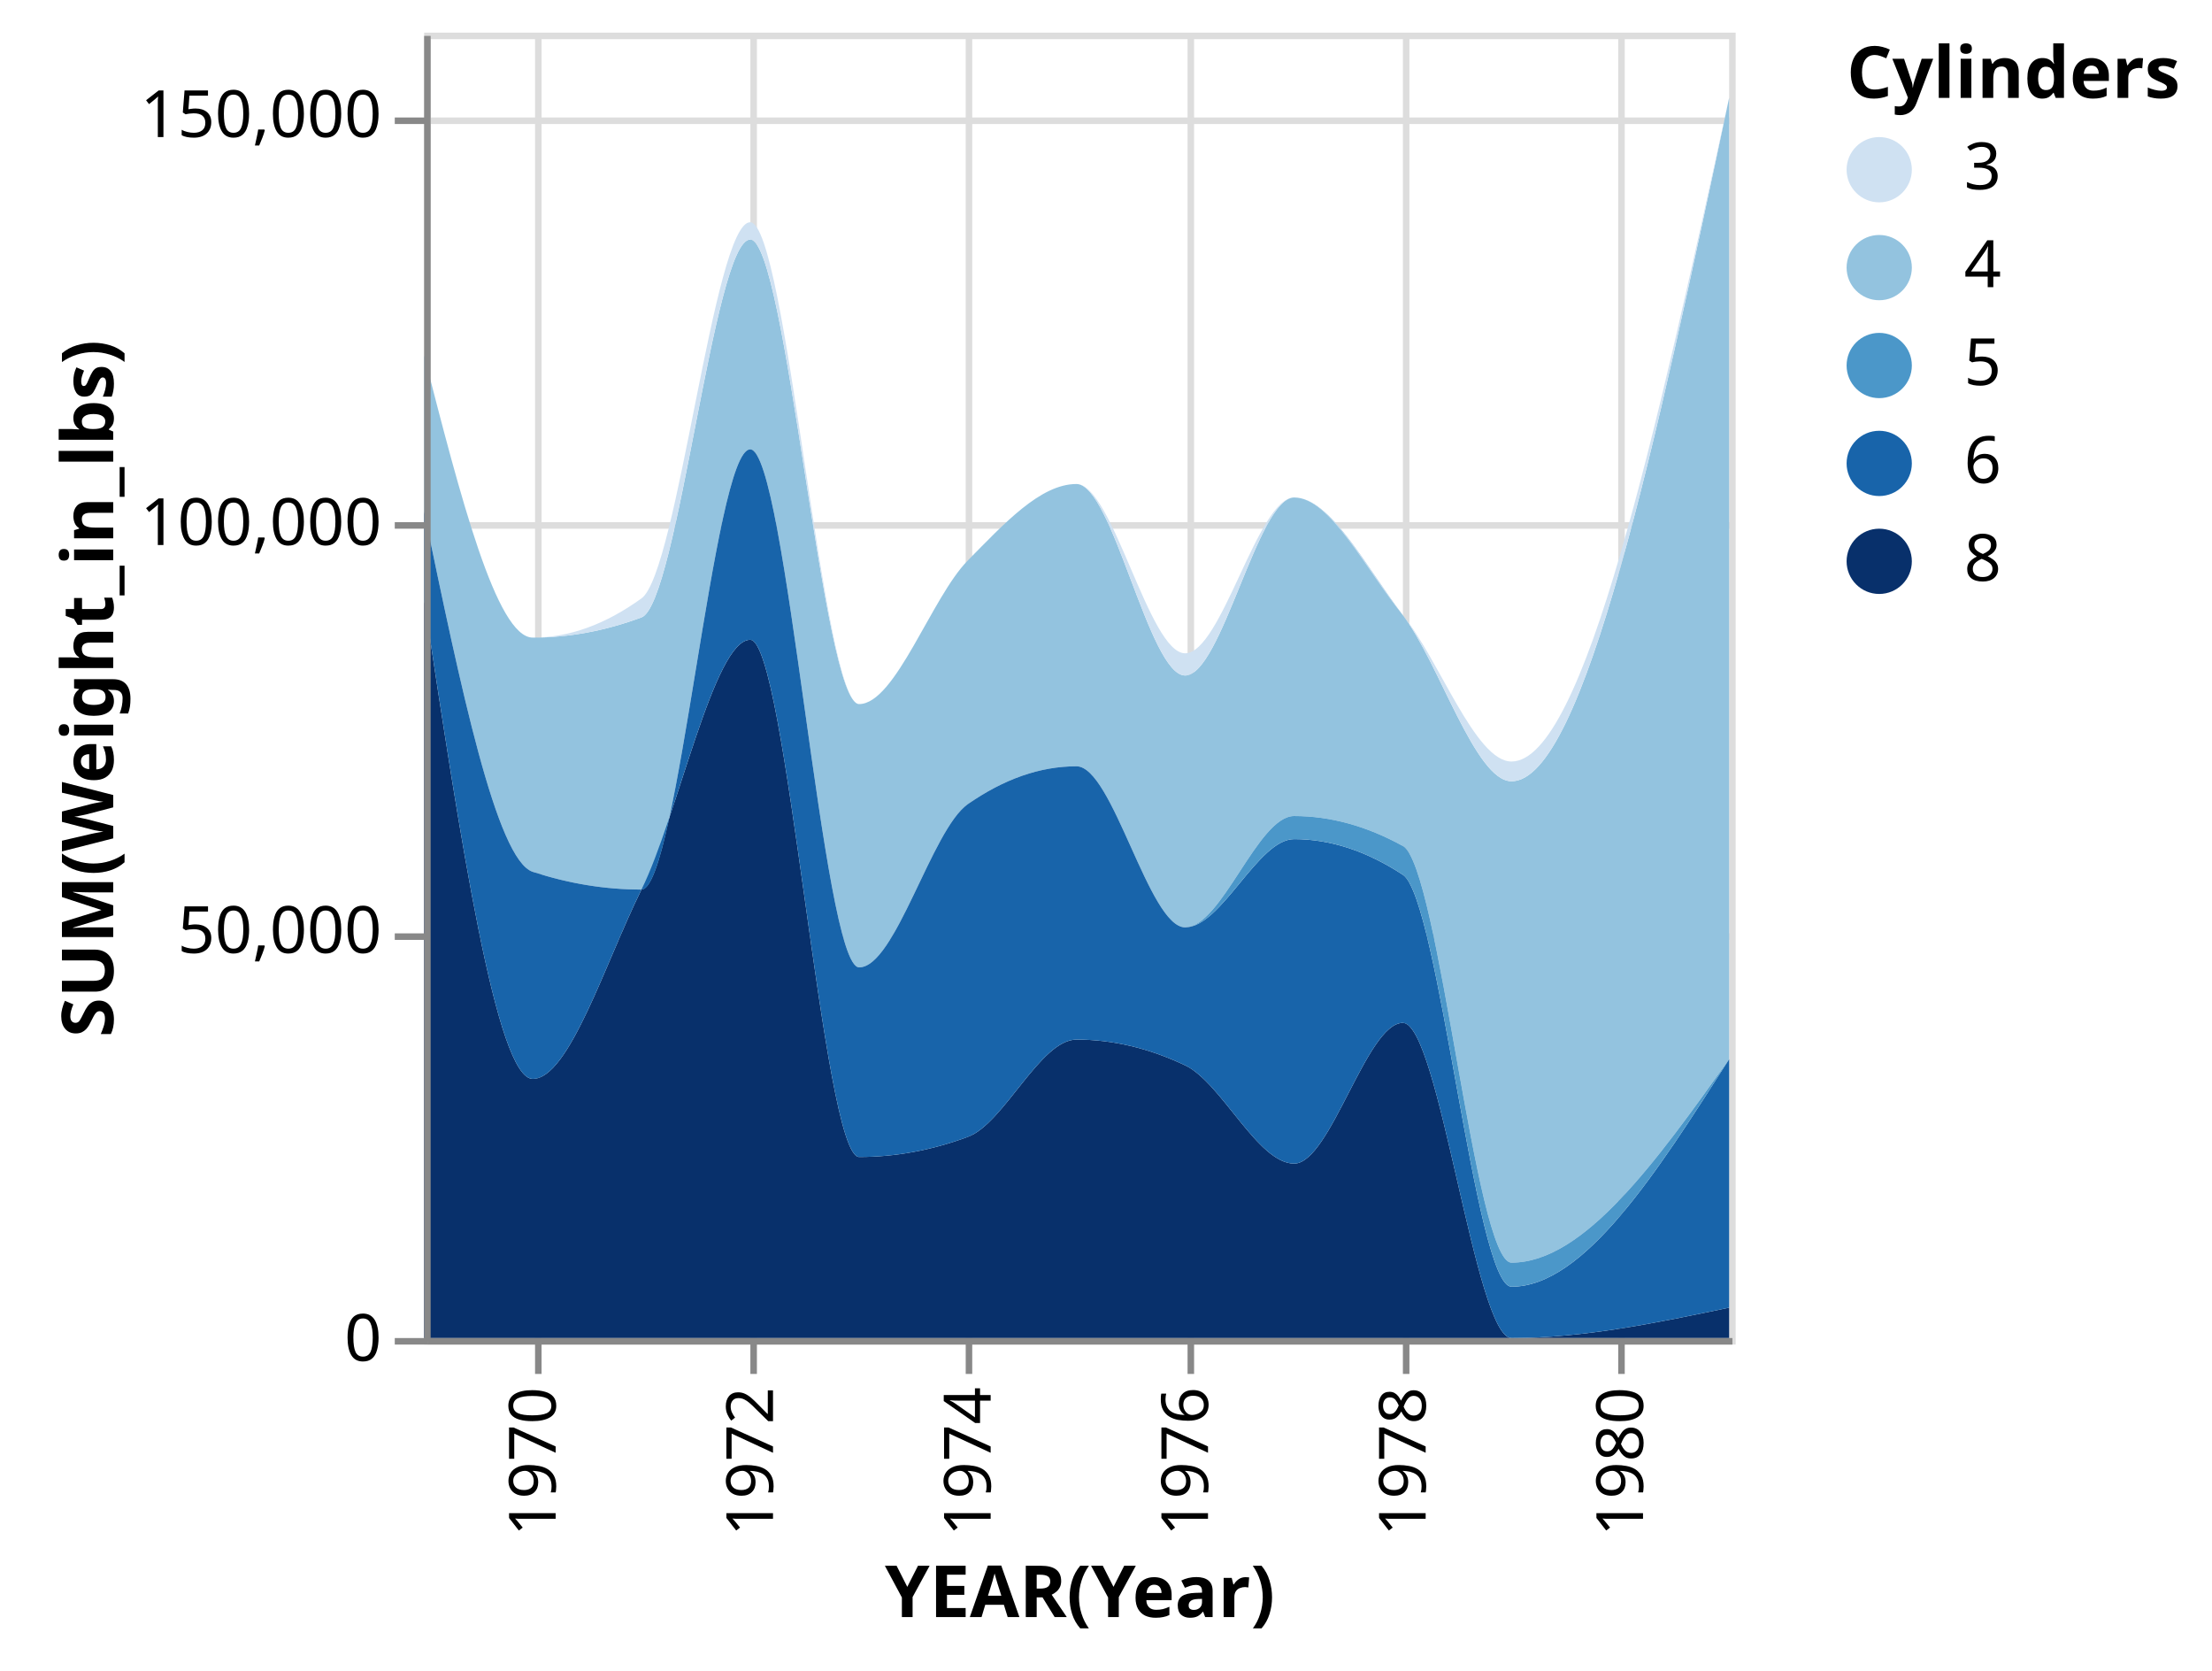
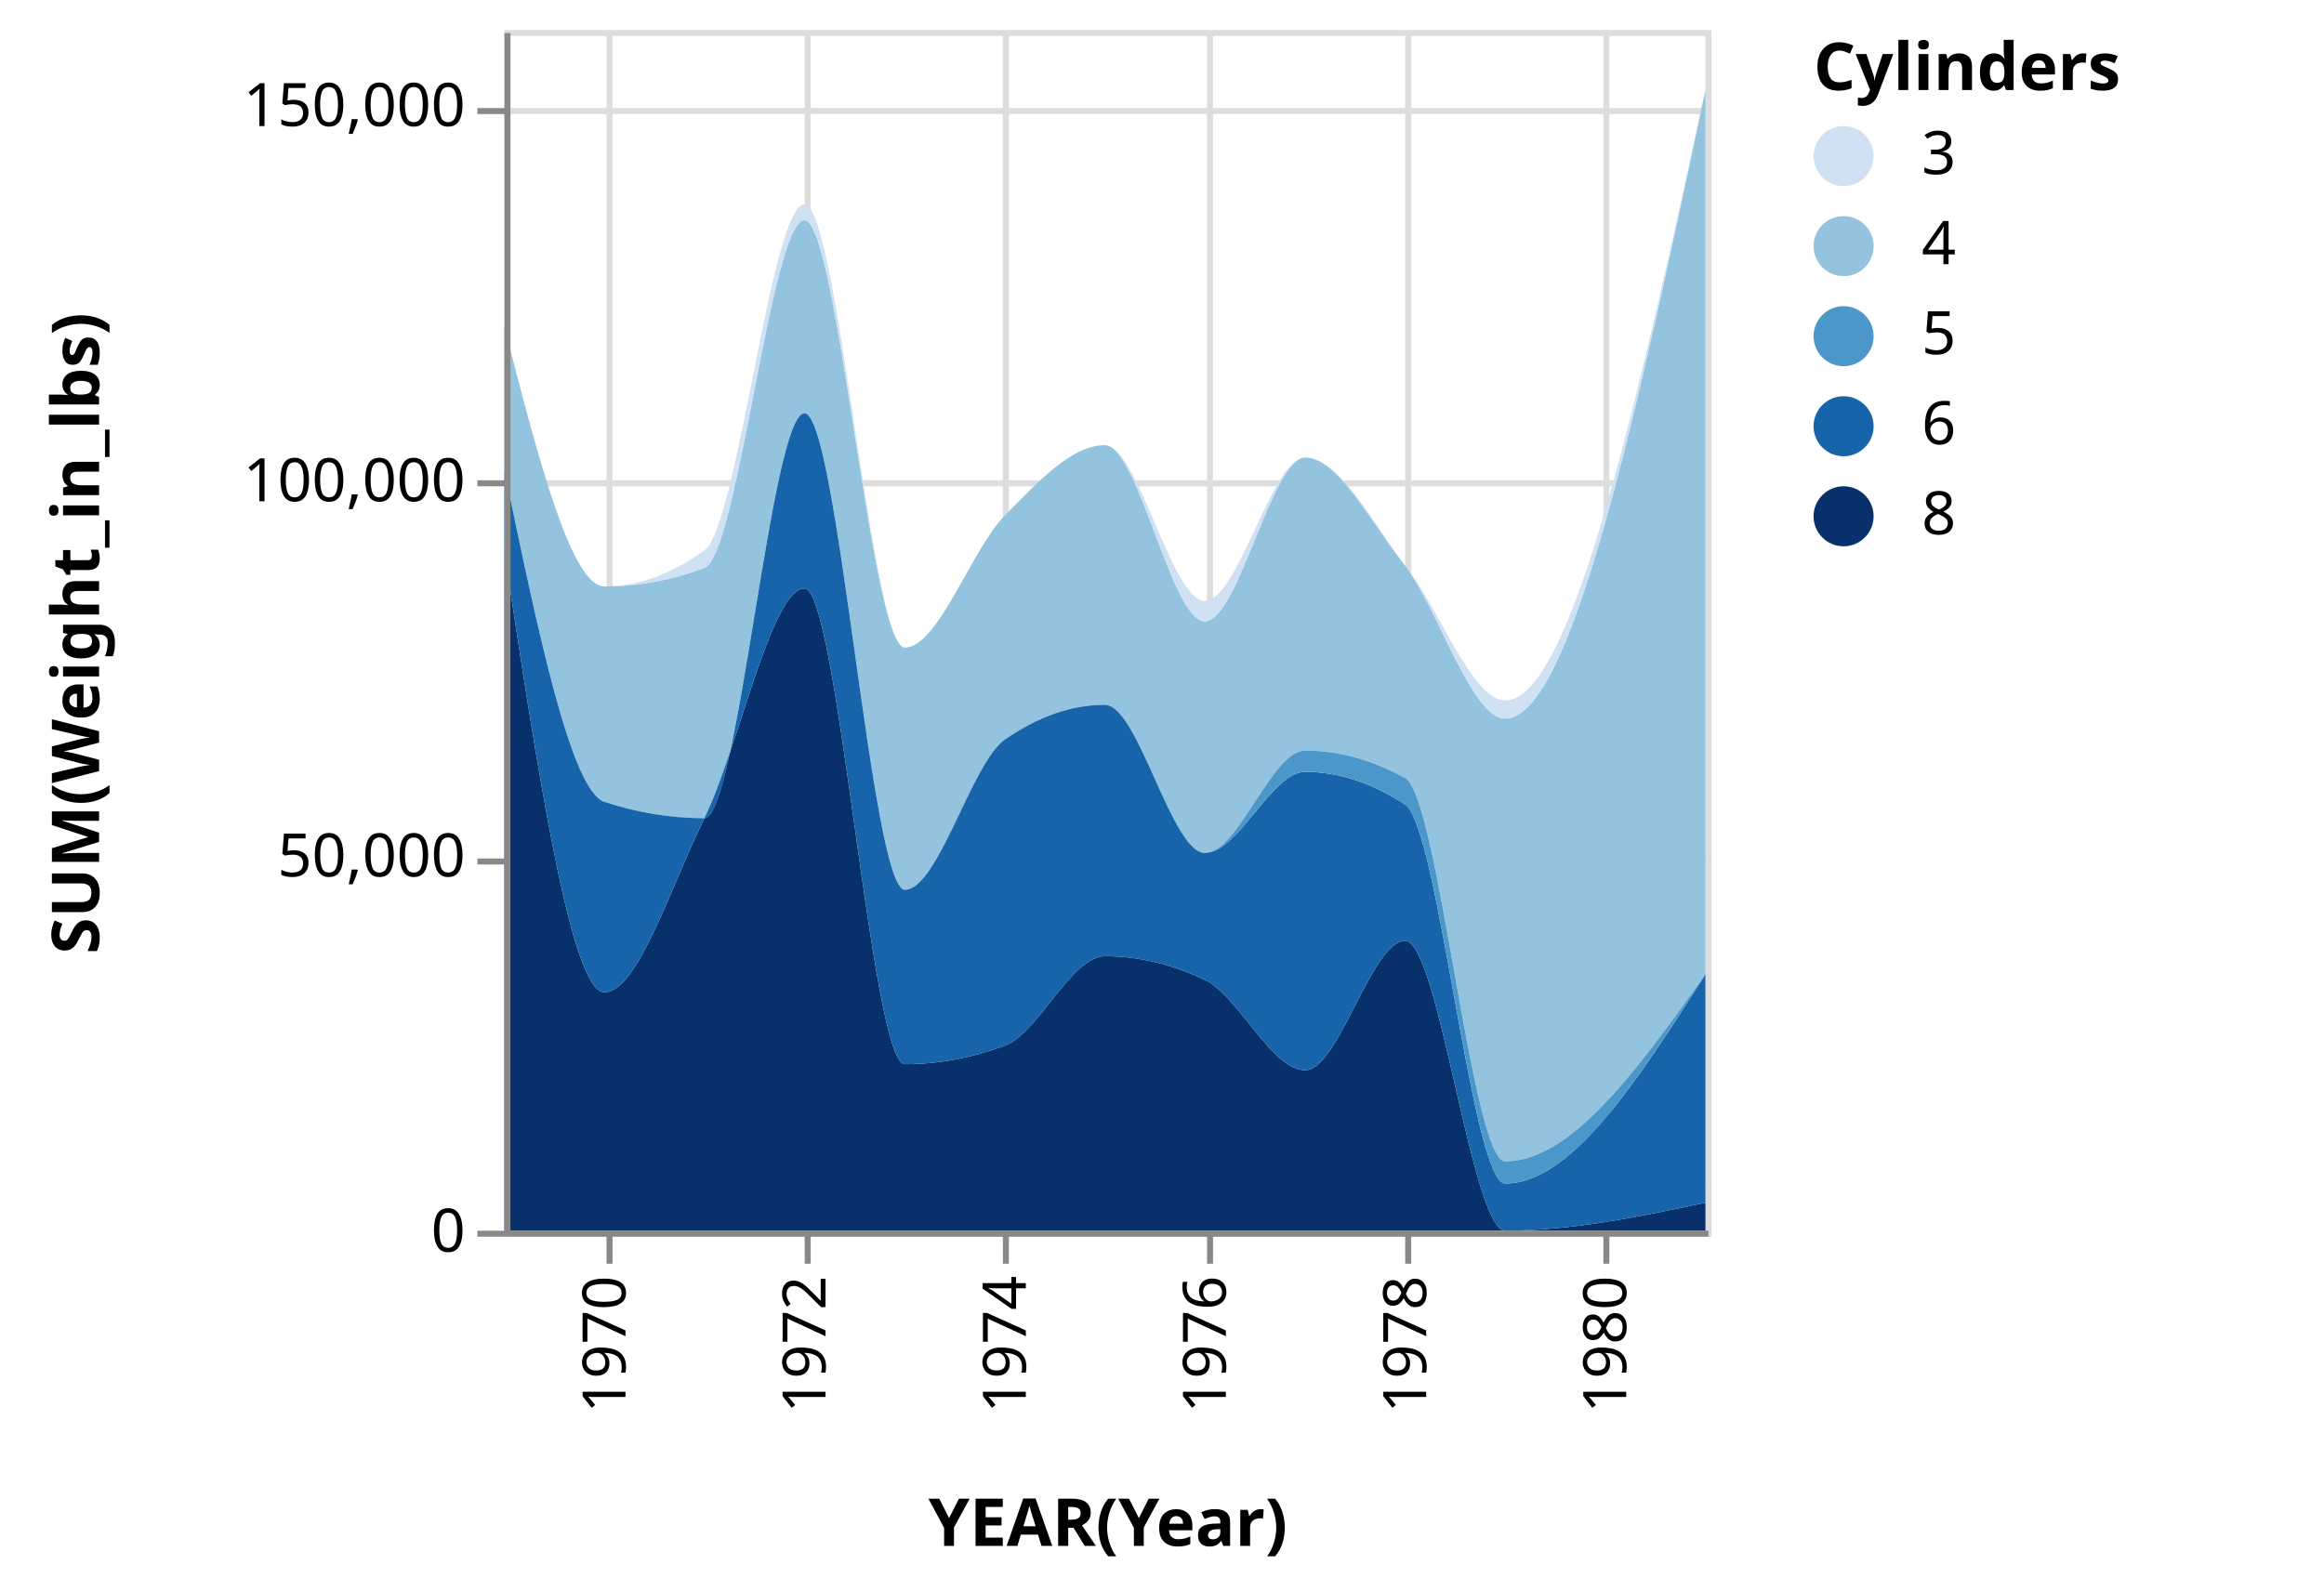
- <svg xmlns="http://www.w3.org/2000/svg" class="marks" width="339" height="256" viewBox="0 0 339 256" version="1.1">
-   <g transform="translate(65,5)">
+ <svg xmlns="http://www.w3.org/2000/svg" class="marks" width="387" height="265" viewBox="0 0 387 265" version="1.1">
+   <g transform="translate(84,5)">
    <g class="mark-group role-frame root">
      <g transform="translate(0,0)">
        <path class="background" d="M0.5,0.5h200v200h-200Z" style="fill: transparent; stroke: #ddd;" />
        <g>
          <g class="mark-group role-axis">
            <g transform="translate(0.5,200.5)">
              <path class="background" d="M0,0h0v0h0Z" style="pointer-events: none; fill: none;" />
              <g>
                <g class="mark-rule role-axis-grid" style="pointer-events: none;">
                  <line transform="translate(17,-200)" x2="0" y2="200" style="fill: none; stroke: #ddd; stroke-width: 1; stroke-dasharray: ; opacity: 1;" />
                  <line transform="translate(50,-200)" x2="0" y2="200" style="fill: none; stroke: #ddd; stroke-width: 1; stroke-dasharray: ; opacity: 1;" />
                  <line transform="translate(83,-200)" x2="0" y2="200" style="fill: none; stroke: #ddd; stroke-width: 1; stroke-dasharray: ; opacity: 1;" />
                  <line transform="translate(117,-200)" x2="0" y2="200" style="fill: none; stroke: #ddd; stroke-width: 1; stroke-dasharray: ; opacity: 1;" />
                  <line transform="translate(150,-200)" x2="0" y2="200" style="fill: none; stroke: #ddd; stroke-width: 1; stroke-dasharray: ; opacity: 1;" />
                  <line transform="translate(183,-200)" x2="0" y2="200" style="fill: none; stroke: #ddd; stroke-width: 1; stroke-dasharray: ; opacity: 1;" />
                </g>
              </g>
            </g>
          </g>
          <g class="mark-group role-axis">
            <g transform="translate(0.5,0.5)">
              <path class="background" d="M0,0h0v0h0Z" style="pointer-events: none; fill: none;" />
              <g>
                <g class="mark-rule role-axis-grid" style="pointer-events: none;">
                  <line transform="translate(0,200)" x2="200" y2="0" style="fill: none; stroke: #ddd; stroke-width: 1; stroke-dasharray: ; opacity: 1;" />
                  <line transform="translate(0,138)" x2="200" y2="0" style="fill: none; stroke: #ddd; stroke-width: 1; stroke-dasharray: ; opacity: 1;" />
                  <line transform="translate(0,75)" x2="200" y2="0" style="fill: none; stroke: #ddd; stroke-width: 1; stroke-dasharray: ; opacity: 1;" />
                  <line transform="translate(0,13)" x2="200" y2="0" style="fill: none; stroke: #ddd; stroke-width: 1; stroke-dasharray: ; opacity: 1;" />
                </g>
              </g>
            </g>
          </g>
          <g class="mark-group role-scope pathgroup">
            <g transform="translate(0,0)">
              <path class="background" d="M0,0h200v200h-200Z" style="fill: none;" />
              <g>
                <g class="mark-area role-mark marks">
                  <path d="M200,195.344C188.881,197.672,177.763,200,166.644,200C161.092,200,155.54,151.714,149.989,151.714C144.437,151.714,138.885,173.275,133.333,173.275C127.766,173.275,122.199,160.867,116.632,158.225C111.081,155.59,105.529,154.273,99.977,154.273C94.425,154.273,88.874,167.133,83.322,169.184C77.77,171.235,72.218,172.26,66.667,172.26C61.1,172.26,55.533,93.024,49.966,93.024C44.414,93.024,38.862,120.077,33.311,131.289C27.759,142.501,22.207,160.295,16.655,160.295C11.104,160.295,5.552,123.606,0,86.918L0,200C5.552,200,11.104,200,16.655,200C22.207,200,27.759,200,33.311,200C38.862,200,44.414,200,49.966,200C55.533,200,61.1,200,66.667,200C72.218,200,77.77,200,83.322,200C88.874,200,94.425,200,99.977,200C105.529,200,111.081,200,116.632,200C122.199,200,127.766,200,133.333,200C138.885,200,144.437,200,149.989,200C155.54,200,161.092,200,166.644,200C177.763,200,188.881,200,200,200Z" style="fill: rgb(8, 48, 107);" />
                </g>
              </g>
            </g>
            <g transform="translate(0,0)">
              <path class="background" d="M0,0h200v200h-200Z" style="fill: none;" />
              <g>
                <g class="mark-area role-mark marks">
                  <path d="M200,9.969C188.881,62.333,177.763,114.696,166.644,114.696C161.092,114.696,155.54,96.49,149.989,89.244C144.437,81.998,138.885,71.219,133.333,71.219C127.766,71.219,122.199,98.493,116.632,98.493C111.081,98.493,105.529,69.154,99.977,69.154C94.425,69.154,88.874,75.251,83.322,80.87C77.77,86.489,72.218,102.87,66.667,102.87C61.1,102.87,55.533,31.704,49.966,31.704C44.414,31.704,38.862,87.529,33.311,89.593C27.759,91.656,22.207,92.687,16.655,92.687C11.104,92.687,5.552,71.065,0,49.442L0,73.365C5.552,100.066,11.104,126.768,16.655,128.576C22.207,130.385,27.759,131.289,33.311,131.289C38.862,131.289,44.414,63.852,49.966,63.852C55.533,63.852,61.1,143.21,66.667,143.21C72.218,143.21,77.77,122.08,83.322,118.209C88.874,114.338,94.425,112.403,99.977,112.403C105.529,112.403,111.081,137.081,116.632,137.081C122.199,137.081,127.766,120.025,133.333,120.025C138.885,120.025,144.437,121.553,149.989,124.608C155.54,127.662,161.092,188.449,166.644,188.449C177.763,188.449,188.881,172.865,200,157.281Z" style="fill: rgb(147, 195, 223);" />
                </g>
              </g>
            </g>
            <g transform="translate(0,0)">
              <path class="background" d="M0,0h200v200h-200Z" style="fill: none;" />
              <g>
                <g class="mark-area role-mark marks">
                  <path d="M200,157.281C188.881,174.709,177.763,192.136,166.644,192.136C161.092,192.136,155.54,132.658,149.989,129.02C144.437,125.382,138.885,123.562,133.333,123.562C127.766,123.562,122.199,137.081,116.632,137.081C111.081,137.081,105.529,112.403,99.977,112.403C94.425,112.403,88.874,114.338,83.322,118.209C77.77,122.08,72.218,143.21,66.667,143.21C61.1,143.21,55.533,63.852,49.966,63.852C44.414,63.852,38.862,131.289,33.311,131.289C27.759,131.289,22.207,130.385,16.655,128.576C11.104,126.768,5.552,100.066,0,73.365L0,86.918C5.552,123.606,11.104,160.295,16.655,160.295C22.207,160.295,27.759,142.501,33.311,131.289C38.862,120.077,44.414,93.024,49.966,93.024C55.533,93.024,61.1,172.26,66.667,172.26C72.218,172.26,77.77,171.235,83.322,169.184C88.874,167.133,94.425,154.273,99.977,154.273C105.529,154.273,111.081,155.59,116.632,158.225C122.199,160.867,127.766,173.275,133.333,173.275C138.885,173.275,144.437,151.714,149.989,151.714C155.54,151.714,161.092,200,166.644,200C177.763,200,188.881,197.672,200,195.344Z" style="fill: rgb(24, 100, 170);" />
                </g>
              </g>
            </g>
            <g transform="translate(0,0)">
              <path class="background" d="M0,0h200v200h-200Z" style="fill: none;" />
              <g>
                <g class="mark-area role-mark marks">
                  <path d="M200,9.969C188.881,60.82,177.763,111.671,166.644,111.671C161.092,111.671,155.54,95.986,149.989,89.244C144.437,82.502,138.885,71.219,133.333,71.219C127.766,71.219,122.199,95.093,116.632,95.093C111.081,95.093,105.529,69.154,99.977,69.154C94.425,69.154,88.874,75.251,83.322,80.87C77.77,86.489,72.218,102.87,66.667,102.87C61.1,102.87,55.533,29.049,49.966,29.049C44.414,29.049,38.862,82.675,33.311,86.68C27.759,90.685,22.207,92.687,16.655,92.687C11.104,92.687,5.552,71.065,0,49.442L0,49.442C5.552,71.065,11.104,92.687,16.655,92.687C22.207,92.687,27.759,91.656,33.311,89.593C38.862,87.529,44.414,31.704,49.966,31.704C55.533,31.704,61.1,102.87,66.667,102.87C72.218,102.87,77.77,86.489,83.322,80.87C88.874,75.251,94.425,69.154,99.977,69.154C105.529,69.154,111.081,98.493,116.632,98.493C122.199,98.493,127.766,71.219,133.333,71.219C138.885,71.219,144.437,81.998,149.989,89.244C155.54,96.49,161.092,114.696,166.644,114.696C177.763,114.696,188.881,62.333,200,9.969Z" style="fill: rgb(207, 225, 242);" />
                </g>
              </g>
            </g>
            <g transform="translate(0,0)">
              <path class="background" d="M0,0h200v200h-200Z" style="fill: none;" />
              <g>
                <g class="mark-area role-mark marks">
                  <path d="M200,157.281C188.881,172.865,177.763,188.449,166.644,188.449C161.092,188.449,155.54,127.662,149.989,124.608C144.437,121.553,138.885,120.025,133.333,120.025C127.766,120.025,122.199,137.081,116.632,137.081C111.081,137.081,105.529,112.403,99.977,112.403C94.425,112.403,88.874,114.338,83.322,118.209C77.77,122.08,72.218,143.21,66.667,143.21C61.1,143.21,55.533,63.852,49.966,63.852C44.414,63.852,38.862,131.289,33.311,131.289C27.759,131.289,22.207,130.385,16.655,128.576C11.104,126.768,5.552,100.066,0,73.365L0,73.365C5.552,100.066,11.104,126.768,16.655,128.576C22.207,130.385,27.759,131.289,33.311,131.289C38.862,131.289,44.414,63.852,49.966,63.852C55.533,63.852,61.1,143.21,66.667,143.21C72.218,143.21,77.77,122.08,83.322,118.209C88.874,114.338,94.425,112.403,99.977,112.403C105.529,112.403,111.081,137.081,116.632,137.081C122.199,137.081,127.766,123.562,133.333,123.562C138.885,123.562,144.437,125.382,149.989,129.02C155.54,132.658,161.092,192.136,166.644,192.136C177.763,192.136,188.881,174.709,200,157.281Z" style="fill: rgb(75, 151, 201);" />
                </g>
              </g>
            </g>
          </g>
          <g class="mark-group role-legend">
            <g transform="translate(218,0)">
-               <path class="background" d="M0,0h51v86h-51Z" style="pointer-events: none; fill: none;" />
+               <path class="background" d="M0,0h80v86h-80Z" style="pointer-events: none; fill: none;" />
              <g>
                <g class="mark-group role-legend-entry">
                  <g transform="translate(0,16)">
                    <path class="background" d="M0,0h0v0h0Z" style="pointer-events: none; fill: none;" />
                    <g>
                      <g class="mark-symbol role-legend-symbol" style="pointer-events: none;">
                        <path transform="translate(5,5)" d="M5,0A5,5,0,1,1,-5,0A5,5,0,1,1,5,0" style="fill: rgb(207, 225, 242); stroke-width: 1.5; opacity: 1;" />
                        <path transform="translate(5,20)" d="M5,0A5,5,0,1,1,-5,0A5,5,0,1,1,5,0" style="fill: rgb(147, 195, 223); stroke-width: 1.5; opacity: 1;" />
                        <path transform="translate(5,35)" d="M5,0A5,5,0,1,1,-5,0A5,5,0,1,1,5,0" style="fill: rgb(75, 151, 201); stroke-width: 1.5; opacity: 1;" />
                        <path transform="translate(5,50)" d="M5,0A5,5,0,1,1,-5,0A5,5,0,1,1,5,0" style="fill: rgb(24, 100, 170); stroke-width: 1.5; opacity: 1;" />
                        <path transform="translate(5,65)" d="M5,0A5,5,0,1,1,-5,0A5,5,0,1,1,5,0" style="fill: rgb(8, 48, 107); stroke-width: 1.5; opacity: 1;" />
                      </g>
                      <g class="mark-text role-legend-label" style="pointer-events: none;">
                        <text text-anchor="start" transform="translate(18,8)" style="font: 10px sans-serif; fill: #000; opacity: 1;">3</text>
                        <text text-anchor="start" transform="translate(18,23)" style="font: 10px sans-serif; fill: #000; opacity: 1;">4</text>
                        <text text-anchor="start" transform="translate(18,38)" style="font: 10px sans-serif; fill: #000; opacity: 1;">5</text>
                        <text text-anchor="start" transform="translate(18,53)" style="font: 10px sans-serif; fill: #000; opacity: 1;">6</text>
                        <text text-anchor="start" transform="translate(18,68)" style="font: 10px sans-serif; fill: #000; opacity: 1;">8</text>
                      </g>
                    </g>
                  </g>
                </g>
                <g class="mark-text role-legend-title" style="pointer-events: none;">
                  <text text-anchor="start" transform="translate(0,10)" style="font: bold 11px sans-serif; fill: #000; opacity: 1;">Cylinders</text>
                </g>
              </g>
            </g>
          </g>
          <g class="mark-group role-axis">
            <g transform="translate(0.5,200.5)">
              <path class="background" d="M0,0h0v0h0Z" style="pointer-events: none; fill: none;" />
              <g>
                <g class="mark-rule role-axis-tick" style="pointer-events: none;">
                  <line transform="translate(17,0)" x2="0" y2="5" style="fill: none; stroke: #888; stroke-width: 1; opacity: 1;" />
                  <line transform="translate(50,0)" x2="0" y2="5" style="fill: none; stroke: #888; stroke-width: 1; opacity: 1;" />
                  <line transform="translate(83,0)" x2="0" y2="5" style="fill: none; stroke: #888; stroke-width: 1; opacity: 1;" />
                  <line transform="translate(117,0)" x2="0" y2="5" style="fill: none; stroke: #888; stroke-width: 1; opacity: 1;" />
                  <line transform="translate(150,0)" x2="0" y2="5" style="fill: none; stroke: #888; stroke-width: 1; opacity: 1;" />
                  <line transform="translate(183,0)" x2="0" y2="5" style="fill: none; stroke: #888; stroke-width: 1; opacity: 1;" />
                </g>
                <g class="mark-text role-axis-label" style="pointer-events: none;">
                  <text text-anchor="end" transform="translate(16.65526,7) rotate(270) translate(0,3)" style="font: 10px sans-serif; fill: #000; opacity: 1;">1970</text>
                  <text text-anchor="end" transform="translate(49.96578,7) rotate(270) translate(0,3)" style="font: 10px sans-serif; fill: #000; opacity: 1;">1972</text>
                  <text text-anchor="end" transform="translate(83.32193,7) rotate(270) translate(0,3)" style="font: 10px sans-serif; fill: #000; opacity: 1;">1974</text>
                  <text text-anchor="end" transform="translate(116.6324,7) rotate(270) translate(0,3)" style="font: 10px sans-serif; fill: #000; opacity: 1;">1976</text>
                  <text text-anchor="end" transform="translate(149.9886,7) rotate(270) translate(0,3)" style="font: 10px sans-serif; fill: #000; opacity: 1;">1978</text>
                  <text text-anchor="end" transform="translate(183.2991,7) rotate(270) translate(0,3)" style="font: 10px sans-serif; fill: #000; opacity: 1;">1980</text>
                </g>
                <g class="mark-rule role-axis-domain" style="pointer-events: none;">
                  <line transform="translate(0,0)" x2="200" y2="0" style="fill: none; stroke: #888; stroke-width: 1; opacity: 1;" />
                </g>
                <g class="mark-text role-axis-title" style="pointer-events: none;">
-                   <text text-anchor="middle" transform="translate(100,42.24609)" style="font: bold 11px sans-serif; fill: #000; opacity: 1;">YEAR(Year)</text>
+                   <text text-anchor="middle" transform="translate(100,52)" style="font: bold 11px sans-serif; fill: #000; opacity: 1;">YEAR(Year)</text>
                </g>
              </g>
            </g>
          </g>
          <g class="mark-group role-axis">
            <g transform="translate(0.5,0.5)">
              <path class="background" d="M0,0h0v0h0Z" style="pointer-events: none; fill: none;" />
              <g>
                <g class="mark-rule role-axis-tick" style="pointer-events: none;">
                  <line transform="translate(0,200)" x2="-5" y2="0" style="fill: none; stroke: #888; stroke-width: 1; opacity: 1;" />
                  <line transform="translate(0,138)" x2="-5" y2="0" style="fill: none; stroke: #888; stroke-width: 1; opacity: 1;" />
                  <line transform="translate(0,75)" x2="-5" y2="0" style="fill: none; stroke: #888; stroke-width: 1; opacity: 1;" />
                  <line transform="translate(0,13)" x2="-5" y2="0" style="fill: none; stroke: #888; stroke-width: 1; opacity: 1;" />
                </g>
                <g class="mark-text role-axis-label" style="pointer-events: none;">
                  <text text-anchor="end" transform="translate(-7,203)" style="font: 10px sans-serif; fill: #000; opacity: 1;">0</text>
                  <text text-anchor="end" transform="translate(-7,140.5)" style="font: 10px sans-serif; fill: #000; opacity: 1;">50,000</text>
                  <text text-anchor="end" transform="translate(-7,78)" style="font: 10px sans-serif; fill: #000; opacity: 1;">100,000</text>
                  <text text-anchor="end" transform="translate(-7,15.5)" style="font: 10px sans-serif; fill: #000; opacity: 1;">150,000</text>
                </g>
                <g class="mark-rule role-axis-domain" style="pointer-events: none;">
                  <line transform="translate(0,200)" x2="0" y2="-200" style="fill: none; stroke: #888; stroke-width: 1; opacity: 1;" />
                </g>
                <g class="mark-text role-axis-title" style="pointer-events: none;">
-                   <text text-anchor="middle" transform="translate(-46.14746,100) rotate(-90) translate(0,-2)" style="font: bold 11px sans-serif; fill: #000; opacity: 1;">SUM(Weight_in_lbs)</text>
+                   <text text-anchor="middle" transform="translate(-66,100) rotate(-90) translate(0,-2)" style="font: bold 11px sans-serif; fill: #000; opacity: 1;">SUM(Weight_in_lbs)</text>
                </g>
              </g>
            </g>
          </g>
        </g>
      </g>
    </g>
  </g>
</svg>
